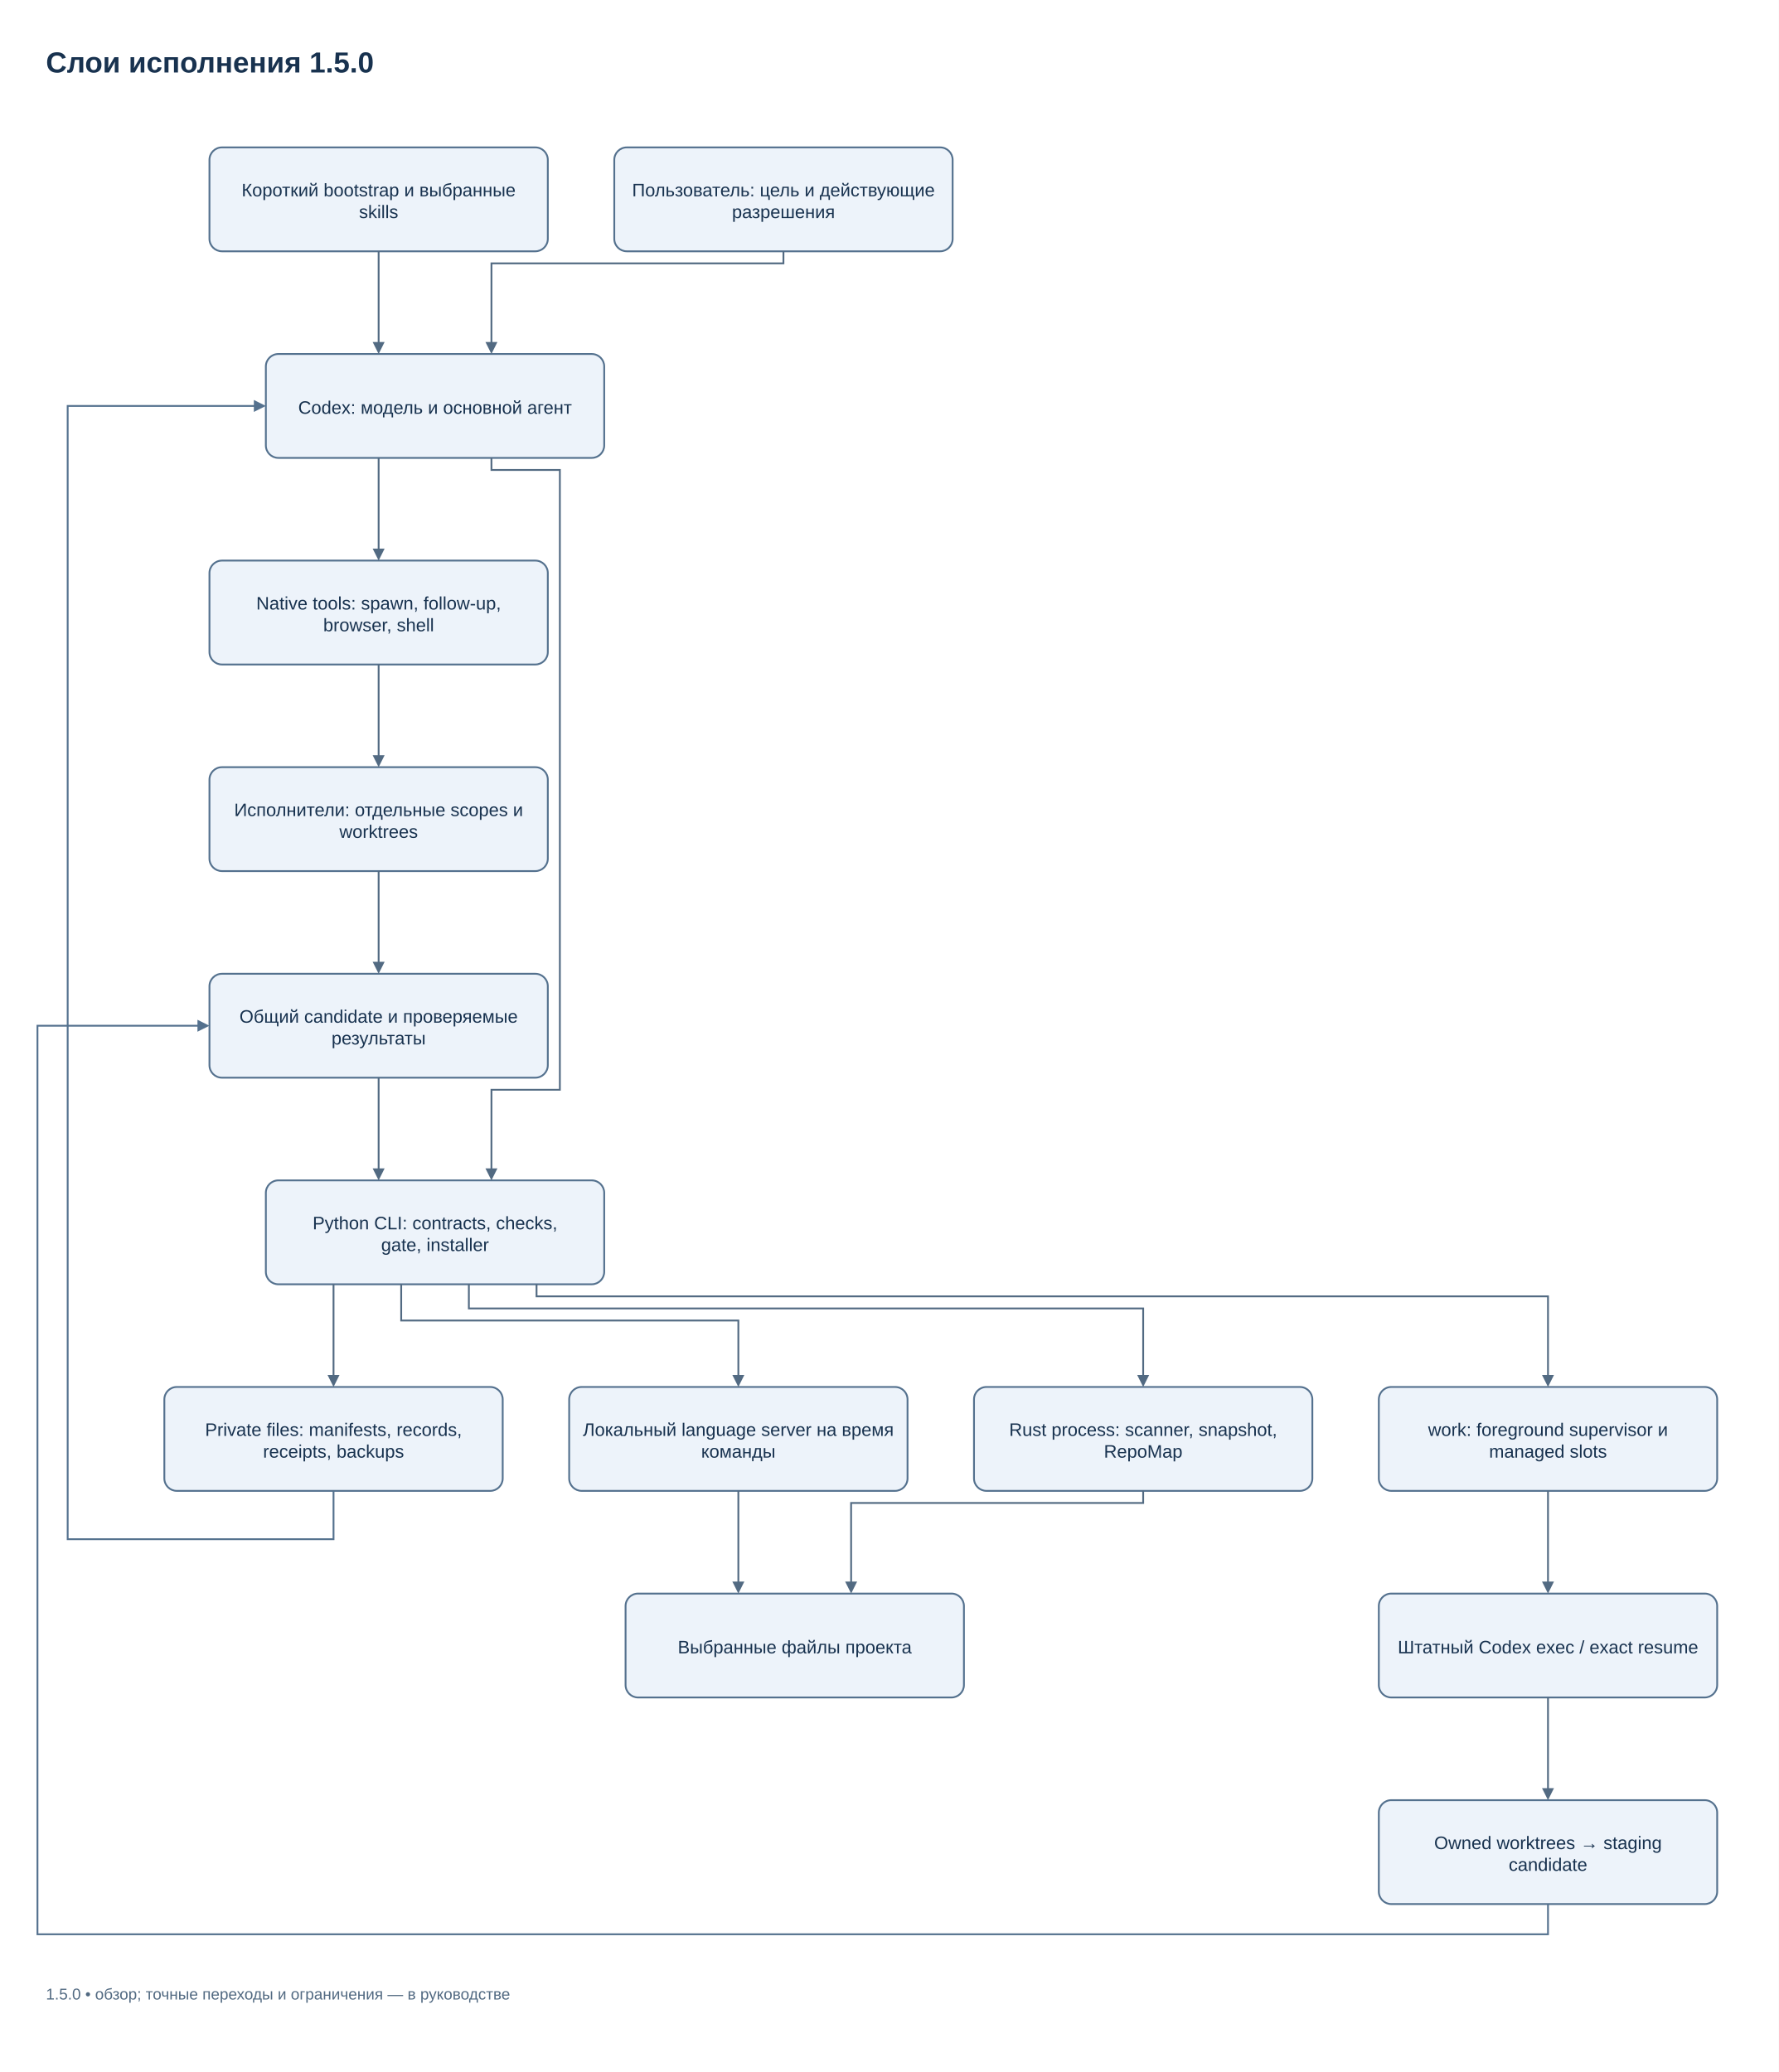
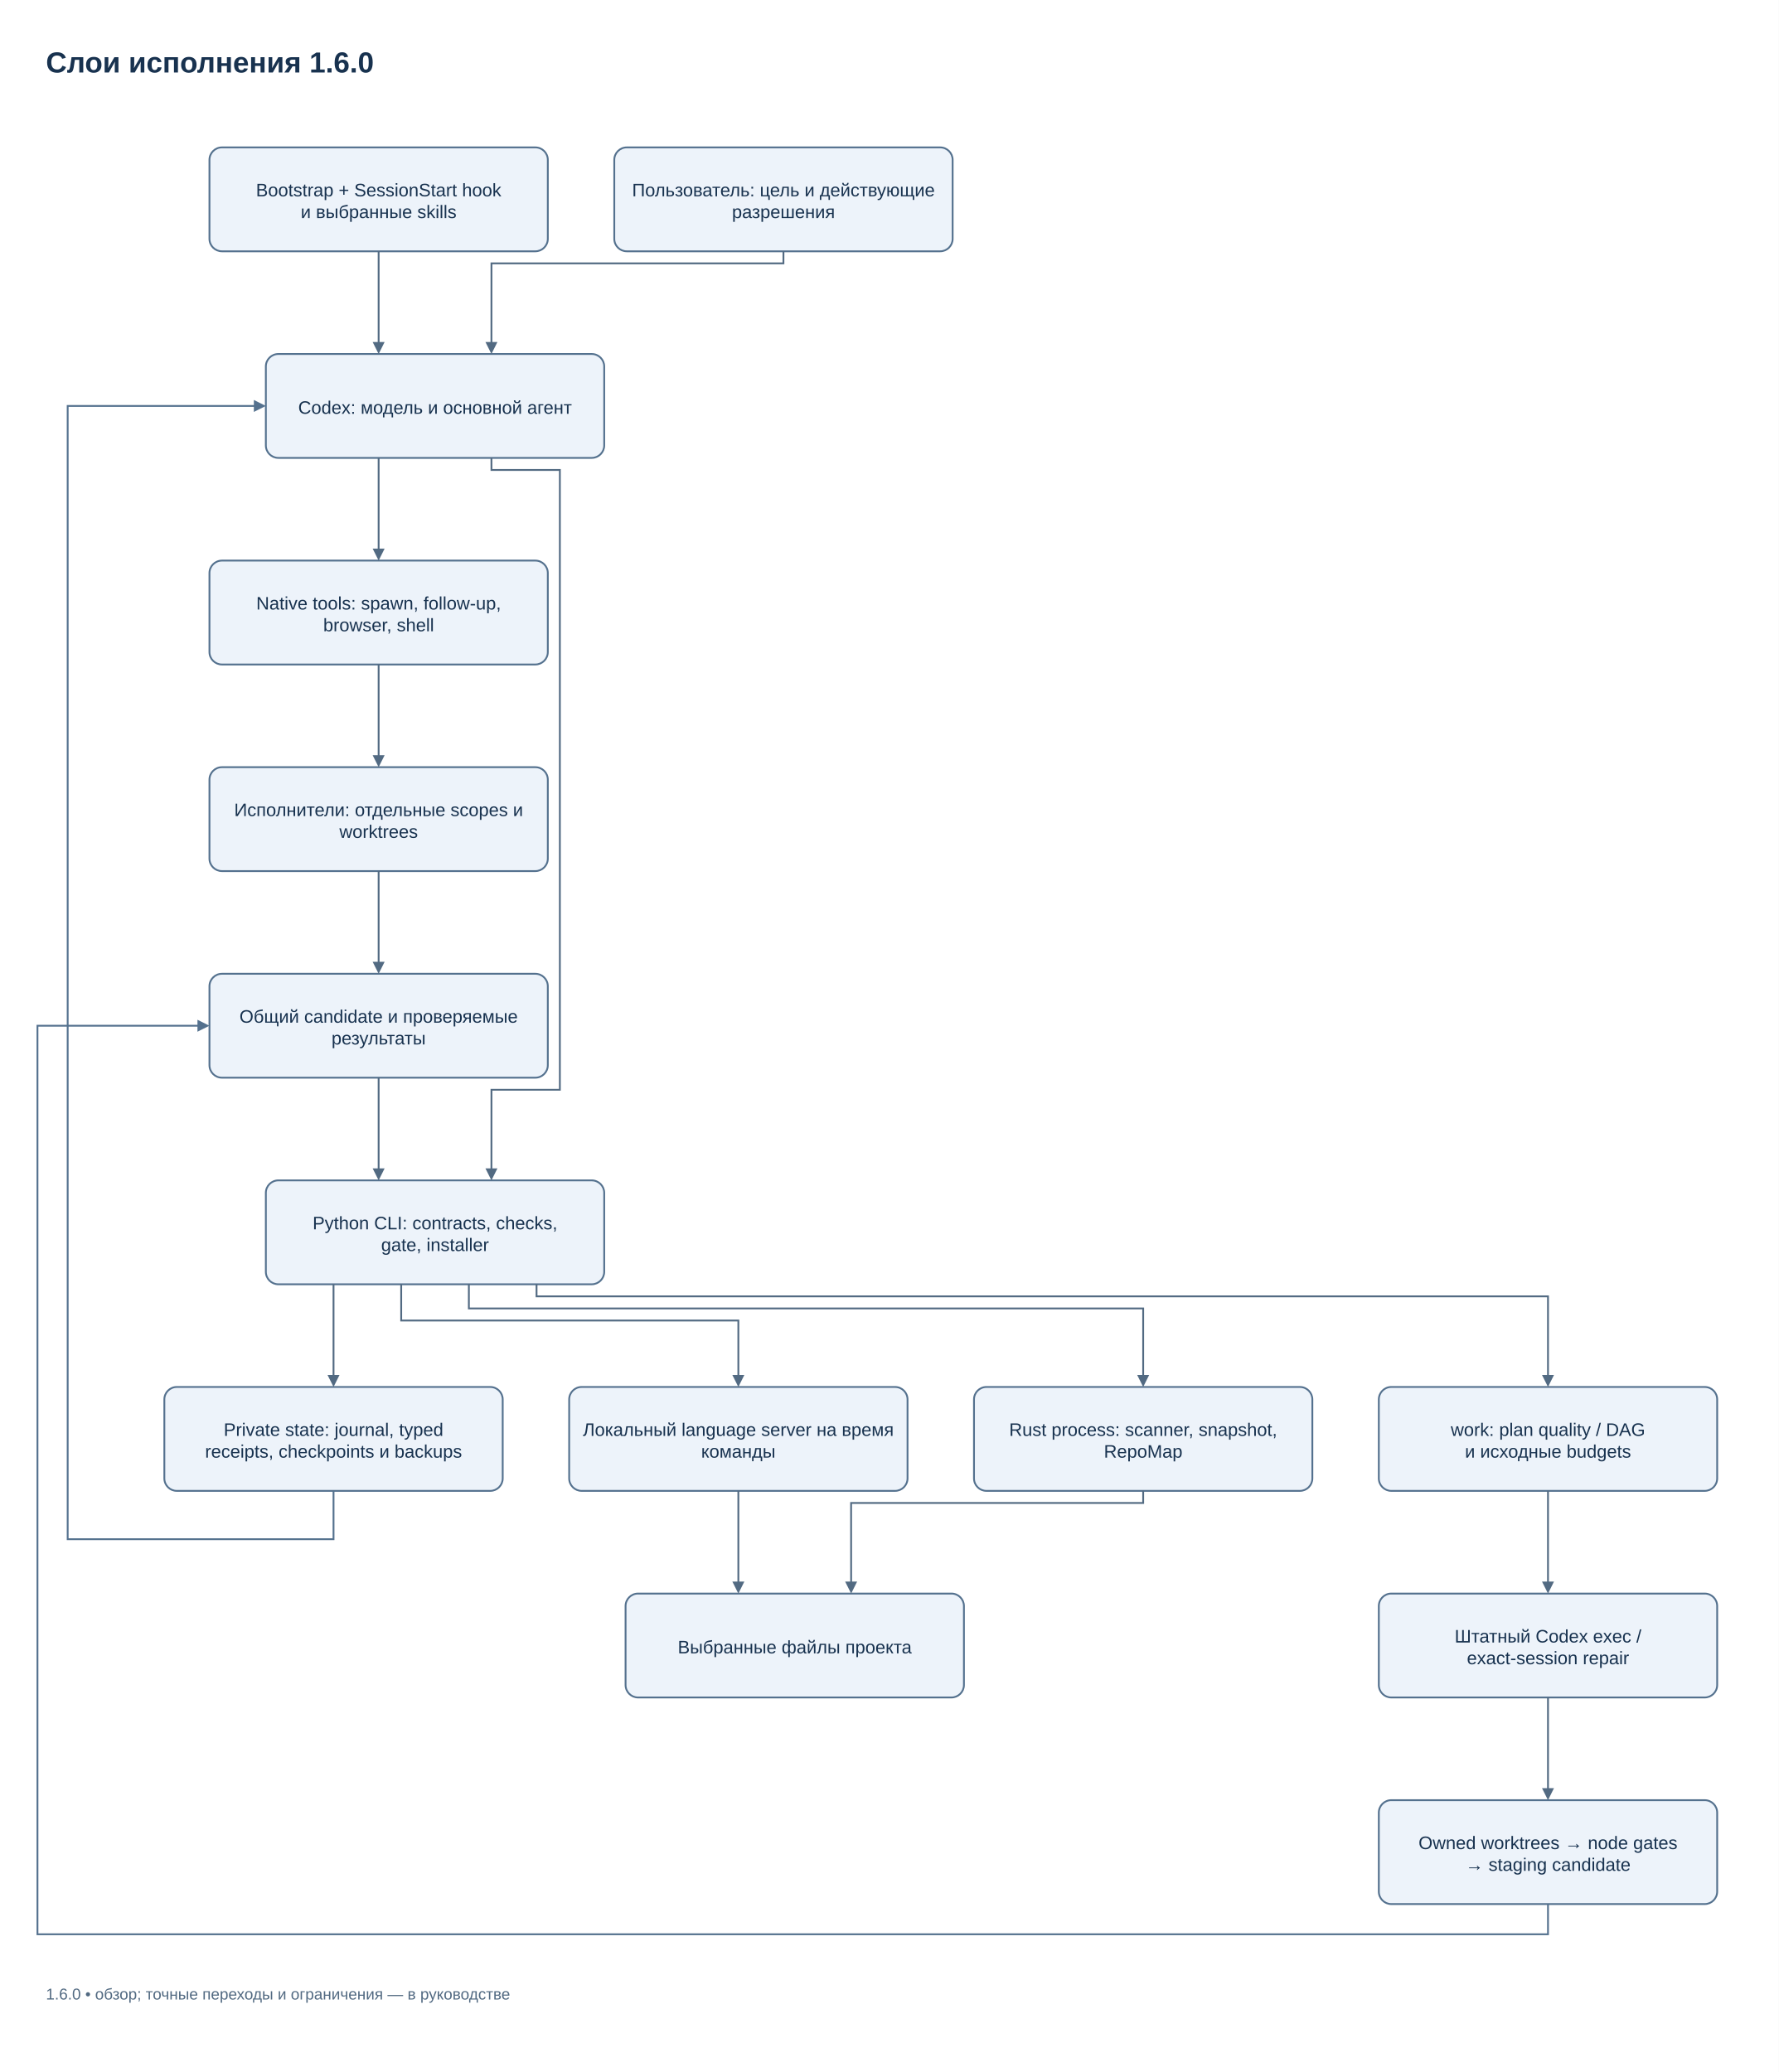
<svg xmlns="http://www.w3.org/2000/svg" style="background: #FFFFFF; background-color: #FFFFFF; color-scheme: light;" version="1.1" width="1472px" height="1715px" viewBox="0 0 1472 1715">
  <defs />
  <rect fill="#FFFFFF" width="100%" height="100%" x="0" y="0" style="fill: rgb(255, 255, 255);" />
  <g>
    <g data-cell-id="0">
      <g data-cell-id="1">
        <g data-cell-id="title">
          <g>
            <rect x="36" y="24" width="1385" height="50" fill="none" stroke="none" pointer-events="all" />
          </g>
          <g>
            <g fill="#18324F" font-family="Arial" font-weight="bold" text-anchor="start" font-size="24px" style="fill: rgb(24, 50, 79);">
-               <text x="38" y="60">Слои исполнения 1.5.0</text>
+               <text x="38" y="60.00">Слои исполнения 1.6.0</text>
            </g>
          </g>
        </g>
        <g data-cell-id="User">
          <g>
            <rect x="508.33" y="122" width="280" height="86" rx="10.32" ry="10.32" fill="#edf3fa" stroke="#54718e" stroke-width="1.5" pointer-events="all" style="fill: rgb(237, 243, 250); stroke: rgb(84, 113, 142);" />
          </g>
          <g>
            <g fill="#18324F" font-family="Arial" text-anchor="middle" font-size="15px" style="fill: rgb(24, 50, 79);">
              <text x="648.33" y="162.5">Пользователь: цель и действующие</text>
              <text x="648.33" y="180.5">разрешения</text>
            </g>
          </g>
        </g>
        <g data-cell-id="Codex">
          <g>
            <rect x="220" y="293" width="280" height="86" rx="10.32" ry="10.32" fill="#edf3fa" stroke="#54718e" stroke-width="1.5" pointer-events="all" style="fill: rgb(237, 243, 250); stroke: rgb(84, 113, 142);" />
          </g>
          <g>
            <g fill="#18324F" font-family="Arial" text-anchor="middle" font-size="15px" style="fill: rgb(24, 50, 79);">
              <text x="360" y="342.5">Codex: модель и основной агент</text>
            </g>
          </g>
        </g>
        <g data-cell-id="Bootstrap">
          <g>
            <rect x="173.33" y="122" width="280" height="86" rx="10.32" ry="10.32" fill="#edf3fa" stroke="#54718e" stroke-width="1.5" pointer-events="all" style="fill: rgb(237, 243, 250); stroke: rgb(84, 113, 142);" />
          </g>
          <g>
            <g fill="#18324F" font-family="Arial" text-anchor="middle" font-size="15px" style="fill: rgb(24, 50, 79);">
-               <text x="313.33" y="162.5">Короткий bootstrap и выбранные</text>
-               <text x="313.33" y="180.5">skills</text>
+               <text x="313.33" y="162.50">Bootstrap + SessionStart hook</text>
+               <text x="313.33" y="180.50">и выбранные skills</text>
            </g>
          </g>
        </g>
        <g data-cell-id="NativeTools">
          <g>
            <rect x="173.33" y="464" width="280" height="86" rx="10.32" ry="10.32" fill="#edf3fa" stroke="#54718e" stroke-width="1.5" pointer-events="all" style="fill: rgb(237, 243, 250); stroke: rgb(84, 113, 142);" />
          </g>
          <g>
            <g fill="#18324F" font-family="Arial" text-anchor="middle" font-size="15px" style="fill: rgb(24, 50, 79);">
              <text x="313.33" y="504.5">Native tools: spawn, follow-up,</text>
              <text x="313.33" y="522.5">browser, shell</text>
            </g>
          </g>
        </g>
        <g data-cell-id="Owners">
          <g>
            <rect x="173.33" y="635" width="280" height="86" rx="10.32" ry="10.32" fill="#edf3fa" stroke="#54718e" stroke-width="1.5" pointer-events="all" style="fill: rgb(237, 243, 250); stroke: rgb(84, 113, 142);" />
          </g>
          <g>
            <g fill="#18324F" font-family="Arial" text-anchor="middle" font-size="15px" style="fill: rgb(24, 50, 79);">
              <text x="313.33" y="675.5">Исполнители: отдельные scopes и</text>
              <text x="313.33" y="693.5">worktrees</text>
            </g>
          </g>
        </g>
        <g data-cell-id="Candidate">
          <g>
            <rect x="173.33" y="806" width="280" height="86" rx="10.32" ry="10.32" fill="#edf3fa" stroke="#54718e" stroke-width="1.5" pointer-events="all" style="fill: rgb(237, 243, 250); stroke: rgb(84, 113, 142);" />
          </g>
          <g>
            <g fill="#18324F" font-family="Arial" text-anchor="middle" font-size="15px" style="fill: rgb(24, 50, 79);">
              <text x="313.33" y="846.5">Общий candidate и проверяемые</text>
              <text x="313.33" y="864.5">результаты</text>
            </g>
          </g>
        </g>
        <g data-cell-id="CLI">
          <g>
            <rect x="220" y="977" width="280" height="86" rx="10.32" ry="10.32" fill="#edf3fa" stroke="#54718e" stroke-width="1.5" pointer-events="all" style="fill: rgb(237, 243, 250); stroke: rgb(84, 113, 142);" />
          </g>
          <g>
            <g fill="#18324F" font-family="Arial" text-anchor="middle" font-size="15px" style="fill: rgb(24, 50, 79);">
              <text x="360" y="1017.5">Python CLI: contracts, checks,</text>
              <text x="360" y="1035.5">gate, installer</text>
            </g>
          </g>
        </g>
        <g data-cell-id="Work">
          <g>
            <rect x="1141" y="1148" width="280" height="86" rx="10.32" ry="10.32" fill="#edf3fa" stroke="#54718e" stroke-width="1.5" pointer-events="all" style="fill: rgb(237, 243, 250); stroke: rgb(84, 113, 142);" />
          </g>
          <g>
            <g fill="#18324F" font-family="Arial" text-anchor="middle" font-size="15px" style="fill: rgb(24, 50, 79);">
-               <text x="1281" y="1188.5">work: foreground supervisor и</text>
-               <text x="1281" y="1206.5">managed slots</text>
+               <text x="1281" y="1188.50">work: plan quality / DAG</text>
+               <text x="1281" y="1206.50">и исходные budgets</text>
            </g>
          </g>
        </g>
        <g data-cell-id="Exec">
          <g>
            <rect x="1141" y="1319" width="280" height="86" rx="10.32" ry="10.32" fill="#edf3fa" stroke="#54718e" stroke-width="1.5" pointer-events="all" style="fill: rgb(237, 243, 250); stroke: rgb(84, 113, 142);" />
          </g>
          <g>
            <g fill="#18324F" font-family="Arial" text-anchor="middle" font-size="15px" style="fill: rgb(24, 50, 79);">
-               <text x="1281" y="1368.5">Штатный Codex exec / exact resume</text>
+               <text x="1281" y="1359.50">Штатный Codex exec /</text>
+               <text x="1281" y="1377.50">exact-session repair</text>
            </g>
          </g>
        </g>
        <g data-cell-id="Managed">
          <g>
            <rect x="1141" y="1490" width="280" height="86" rx="10.32" ry="10.32" fill="#edf3fa" stroke="#54718e" stroke-width="1.5" pointer-events="all" style="fill: rgb(237, 243, 250); stroke: rgb(84, 113, 142);" />
          </g>
          <g>
            <g fill="#18324F" font-family="Arial" text-anchor="middle" font-size="15px" style="fill: rgb(24, 50, 79);">
-               <text x="1281" y="1530.5">Owned worktrees → staging</text>
-               <text x="1281" y="1548.5">candidate</text>
+               <text x="1281" y="1530.50">Owned worktrees → node gates</text>
+               <text x="1281" y="1548.50">→ staging candidate</text>
            </g>
          </g>
        </g>
        <g data-cell-id="State">
          <g>
            <rect x="136" y="1148" width="280" height="86" rx="10.32" ry="10.32" fill="#edf3fa" stroke="#54718e" stroke-width="1.5" pointer-events="all" style="fill: rgb(237, 243, 250); stroke: rgb(84, 113, 142);" />
          </g>
          <g>
            <g fill="#18324F" font-family="Arial" text-anchor="middle" font-size="15px" style="fill: rgb(24, 50, 79);">
-               <text x="276" y="1188.5">Private files: manifests, records,</text>
-               <text x="276" y="1206.5">receipts, backups</text>
+               <text x="276" y="1188.50">Private state: journal, typed</text>
+               <text x="276" y="1206.50">receipts, checkpoints и backups</text>
            </g>
          </g>
        </g>
        <g data-cell-id="Rust">
          <g>
            <rect x="806" y="1148" width="280" height="86" rx="10.32" ry="10.32" fill="#edf3fa" stroke="#54718e" stroke-width="1.5" pointer-events="all" style="fill: rgb(237, 243, 250); stroke: rgb(84, 113, 142);" />
          </g>
          <g>
            <g fill="#18324F" font-family="Arial" text-anchor="middle" font-size="15px" style="fill: rgb(24, 50, 79);">
              <text x="946" y="1188.5">Rust process: scanner, snapshot,</text>
              <text x="946" y="1206.5">RepoMap</text>
            </g>
          </g>
        </g>
        <g data-cell-id="LSP">
          <g>
            <rect x="471" y="1148" width="280" height="86" rx="10.32" ry="10.32" fill="#edf3fa" stroke="#54718e" stroke-width="1.5" pointer-events="all" style="fill: rgb(237, 243, 250); stroke: rgb(84, 113, 142);" />
          </g>
          <g>
            <g fill="#18324F" font-family="Arial" text-anchor="middle" font-size="15px" style="fill: rgb(24, 50, 79);">
              <text x="611" y="1188.5">Локальный language server на время</text>
              <text x="611" y="1206.5">команды</text>
            </g>
          </g>
        </g>
        <g data-cell-id="Source">
          <g>
            <rect x="517.67" y="1319" width="280" height="86" rx="10.32" ry="10.32" fill="#edf3fa" stroke="#54718e" stroke-width="1.5" pointer-events="all" style="fill: rgb(237, 243, 250); stroke: rgb(84, 113, 142);" />
          </g>
          <g>
            <g fill="#18324F" font-family="Arial" text-anchor="middle" font-size="15px" style="fill: rgb(24, 50, 79);">
              <text x="657.67" y="1368.5">Выбранные файлы проекта</text>
            </g>
          </g>
        </g>
        <g data-cell-id="e0">
          <g>
            <path d="M 648.33 208 L 648.3 218 L 406.7 218 L 406.67 283.82" fill="none" stroke="#526a82" stroke-width="1.5" stroke-miterlimit="10" pointer-events="stroke" style="stroke: rgb(82, 106, 130);" />
            <path d="M 406.67 291.32 L 402.92 283.82 L 410.42 283.82 Z" fill="#526a82" stroke="#526a82" stroke-width="1.5" stroke-miterlimit="10" pointer-events="all" style="fill: rgb(82, 106, 130); stroke: rgb(82, 106, 130);" />
          </g>
        </g>
        <g data-cell-id="e1">
          <g>
            <path d="M 313.33 208 L 313.33 283.82" fill="none" stroke="#526a82" stroke-width="1.5" stroke-miterlimit="10" pointer-events="stroke" style="stroke: rgb(82, 106, 130);" />
            <path d="M 313.33 291.32 L 309.58 283.82 L 317.08 283.82 Z" fill="#526a82" stroke="#526a82" stroke-width="1.5" stroke-miterlimit="10" pointer-events="all" style="fill: rgb(82, 106, 130); stroke: rgb(82, 106, 130);" />
          </g>
        </g>
        <g data-cell-id="e2">
          <g>
            <path d="M 313.33 379 L 313.33 454.82" fill="none" stroke="#526a82" stroke-width="1.5" stroke-miterlimit="10" pointer-events="stroke" style="stroke: rgb(82, 106, 130);" />
            <path d="M 313.33 462.32 L 309.58 454.82 L 317.08 454.82 Z" fill="#526a82" stroke="#526a82" stroke-width="1.5" stroke-miterlimit="10" pointer-events="all" style="fill: rgb(82, 106, 130); stroke: rgb(82, 106, 130);" />
          </g>
        </g>
        <g data-cell-id="e3">
          <g>
            <path d="M 313.33 550 L 313.33 625.82" fill="none" stroke="#526a82" stroke-width="1.5" stroke-miterlimit="10" pointer-events="stroke" style="stroke: rgb(82, 106, 130);" />
            <path d="M 313.33 633.32 L 309.58 625.82 L 317.08 625.82 Z" fill="#526a82" stroke="#526a82" stroke-width="1.5" stroke-miterlimit="10" pointer-events="all" style="fill: rgb(82, 106, 130); stroke: rgb(82, 106, 130);" />
          </g>
        </g>
        <g data-cell-id="e4">
          <g>
            <path d="M 313.33 721 L 313.33 796.82" fill="none" stroke="#526a82" stroke-width="1.5" stroke-miterlimit="10" pointer-events="stroke" style="stroke: rgb(82, 106, 130);" />
            <path d="M 313.33 804.32 L 309.58 796.82 L 317.08 796.82 Z" fill="#526a82" stroke="#526a82" stroke-width="1.5" stroke-miterlimit="10" pointer-events="all" style="fill: rgb(82, 106, 130); stroke: rgb(82, 106, 130);" />
          </g>
        </g>
        <g data-cell-id="e5">
          <g>
            <path d="M 406.67 379 L 406.7 389 L 463.3 389 L 463.3 902 L 406.7 902 L 406.67 967.82" fill="none" stroke="#526a82" stroke-width="1.5" stroke-miterlimit="10" pointer-events="stroke" style="stroke: rgb(82, 106, 130);" />
            <path d="M 406.67 975.32 L 402.92 967.82 L 410.42 967.82 Z" fill="#526a82" stroke="#526a82" stroke-width="1.5" stroke-miterlimit="10" pointer-events="all" style="fill: rgb(82, 106, 130); stroke: rgb(82, 106, 130);" />
          </g>
        </g>
        <g data-cell-id="e6">
          <g>
            <path d="M 444 1063 L 444 1073 L 1281 1073 L 1281 1138.82" fill="none" stroke="#526a82" stroke-width="1.5" stroke-miterlimit="10" pointer-events="stroke" style="stroke: rgb(82, 106, 130);" />
            <path d="M 1281 1146.32 L 1277.25 1138.82 L 1284.75 1138.82 Z" fill="#526a82" stroke="#526a82" stroke-width="1.5" stroke-miterlimit="10" pointer-events="all" style="fill: rgb(82, 106, 130); stroke: rgb(82, 106, 130);" />
          </g>
        </g>
        <g data-cell-id="e7">
          <g>
            <path d="M 1281 1234 L 1281 1309.82" fill="none" stroke="#526a82" stroke-width="1.5" stroke-miterlimit="10" pointer-events="stroke" style="stroke: rgb(82, 106, 130);" />
            <path d="M 1281 1317.32 L 1277.25 1309.82 L 1284.75 1309.82 Z" fill="#526a82" stroke="#526a82" stroke-width="1.5" stroke-miterlimit="10" pointer-events="all" style="fill: rgb(82, 106, 130); stroke: rgb(82, 106, 130);" />
          </g>
        </g>
        <g data-cell-id="e8">
          <g>
            <path d="M 1281 1405 L 1281 1480.82" fill="none" stroke="#526a82" stroke-width="1.5" stroke-miterlimit="10" pointer-events="stroke" style="stroke: rgb(82, 106, 130);" />
            <path d="M 1281 1488.32 L 1277.25 1480.82 L 1284.75 1480.82 Z" fill="#526a82" stroke="#526a82" stroke-width="1.5" stroke-miterlimit="10" pointer-events="all" style="fill: rgb(82, 106, 130); stroke: rgb(82, 106, 130);" />
          </g>
        </g>
        <g data-cell-id="e10">
          <g>
            <path d="M 276 1063 L 276 1138.82" fill="none" stroke="#526a82" stroke-width="1.5" stroke-miterlimit="10" pointer-events="stroke" style="stroke: rgb(82, 106, 130);" />
            <path d="M 276 1146.32 L 272.25 1138.82 L 279.75 1138.82 Z" fill="#526a82" stroke="#526a82" stroke-width="1.5" stroke-miterlimit="10" pointer-events="all" style="fill: rgb(82, 106, 130); stroke: rgb(82, 106, 130);" />
          </g>
        </g>
        <g data-cell-id="e11">
          <g>
            <path d="M 388 1063 L 388 1083 L 946 1083 L 946 1138.82" fill="none" stroke="#526a82" stroke-width="1.5" stroke-miterlimit="10" pointer-events="stroke" style="stroke: rgb(82, 106, 130);" />
            <path d="M 946 1146.32 L 942.25 1138.82 L 949.75 1138.82 Z" fill="#526a82" stroke="#526a82" stroke-width="1.5" stroke-miterlimit="10" pointer-events="all" style="fill: rgb(82, 106, 130); stroke: rgb(82, 106, 130);" />
          </g>
        </g>
        <g data-cell-id="e12">
          <g>
            <path d="M 332 1063 L 332 1093 L 611 1093 L 611 1138.82" fill="none" stroke="#526a82" stroke-width="1.5" stroke-miterlimit="10" pointer-events="stroke" style="stroke: rgb(82, 106, 130);" />
            <path d="M 611 1146.32 L 607.25 1138.82 L 614.75 1138.82 Z" fill="#526a82" stroke="#526a82" stroke-width="1.5" stroke-miterlimit="10" pointer-events="all" style="fill: rgb(82, 106, 130); stroke: rgb(82, 106, 130);" />
          </g>
        </g>
        <g data-cell-id="e13">
          <g>
            <path d="M 946 1234 L 946 1244 L 704.3 1244 L 704.33 1309.82" fill="none" stroke="#526a82" stroke-width="1.5" stroke-miterlimit="10" pointer-events="stroke" style="stroke: rgb(82, 106, 130);" />
            <path d="M 704.34 1317.32 L 700.58 1309.82 L 708.08 1309.82 Z" fill="#526a82" stroke="#526a82" stroke-width="1.5" stroke-miterlimit="10" pointer-events="all" style="fill: rgb(82, 106, 130); stroke: rgb(82, 106, 130);" />
          </g>
        </g>
        <g data-cell-id="e14">
          <g>
            <path d="M 611 1234 L 611 1309.82" fill="none" stroke="#526a82" stroke-width="1.5" stroke-miterlimit="10" pointer-events="stroke" style="stroke: rgb(82, 106, 130);" />
            <path d="M 611 1317.32 L 607.25 1309.82 L 614.75 1309.82 Z" fill="#526a82" stroke="#526a82" stroke-width="1.5" stroke-miterlimit="10" pointer-events="all" style="fill: rgb(82, 106, 130); stroke: rgb(82, 106, 130);" />
          </g>
        </g>
        <g data-cell-id="e15">
          <g>
            <path d="M 313.33 892 L 313.33 967.82" fill="none" stroke="#526a82" stroke-width="1.5" stroke-miterlimit="10" pointer-events="stroke" style="stroke: rgb(82, 106, 130);" />
            <path d="M 313.33 975.32 L 309.58 967.82 L 317.08 967.82 Z" fill="#526a82" stroke="#526a82" stroke-width="1.5" stroke-miterlimit="10" pointer-events="all" style="fill: rgb(82, 106, 130); stroke: rgb(82, 106, 130);" />
          </g>
        </g>
        <g data-cell-id="e9">
          <g>
            <path d="M 1281 1576 L 1281 1601 L 31 1601 L 31 849 L 164.15 849" fill="none" stroke="#54718e" stroke-width="1.5" stroke-miterlimit="10" pointer-events="stroke" style="stroke: rgb(84, 113, 142);" />
            <path d="M 171.65 849 L 164.15 852.75 L 164.15 845.25 Z" fill="#54718e" stroke="#54718e" stroke-width="1.5" stroke-miterlimit="10" pointer-events="all" style="fill: rgb(84, 113, 142); stroke: rgb(84, 113, 142);" />
          </g>
        </g>
        <g data-cell-id="e16">
          <g>
            <path d="M 276 1234 L 276 1274 L 56 1274 L 56 336 L 210.82 336" fill="none" stroke="#54718e" stroke-width="1.5" stroke-miterlimit="10" pointer-events="stroke" style="stroke: rgb(84, 113, 142);" />
            <path d="M 218.32 336 L 210.82 339.75 L 210.82 332.25 Z" fill="#54718e" stroke="#54718e" stroke-width="1.5" stroke-miterlimit="10" pointer-events="all" style="fill: rgb(84, 113, 142); stroke: rgb(84, 113, 142);" />
          </g>
        </g>
        <g data-cell-id="footer">
          <g>
            <rect x="36" y="1636" width="1385" height="30" fill="none" stroke="none" pointer-events="all" />
          </g>
          <g>
            <g fill="#526A82" font-family="Arial" text-anchor="start" font-size="13px" style="fill: rgb(82, 106, 130);">
-               <text x="38" y="1655">1.5.0 • обзор; точные переходы и ограничения — в руководстве</text>
+               <text x="38" y="1655.00">1.6.0 • обзор; точные переходы и ограничения — в руководстве</text>
            </g>
          </g>
        </g>
      </g>
    </g>
  </g>
</svg>
